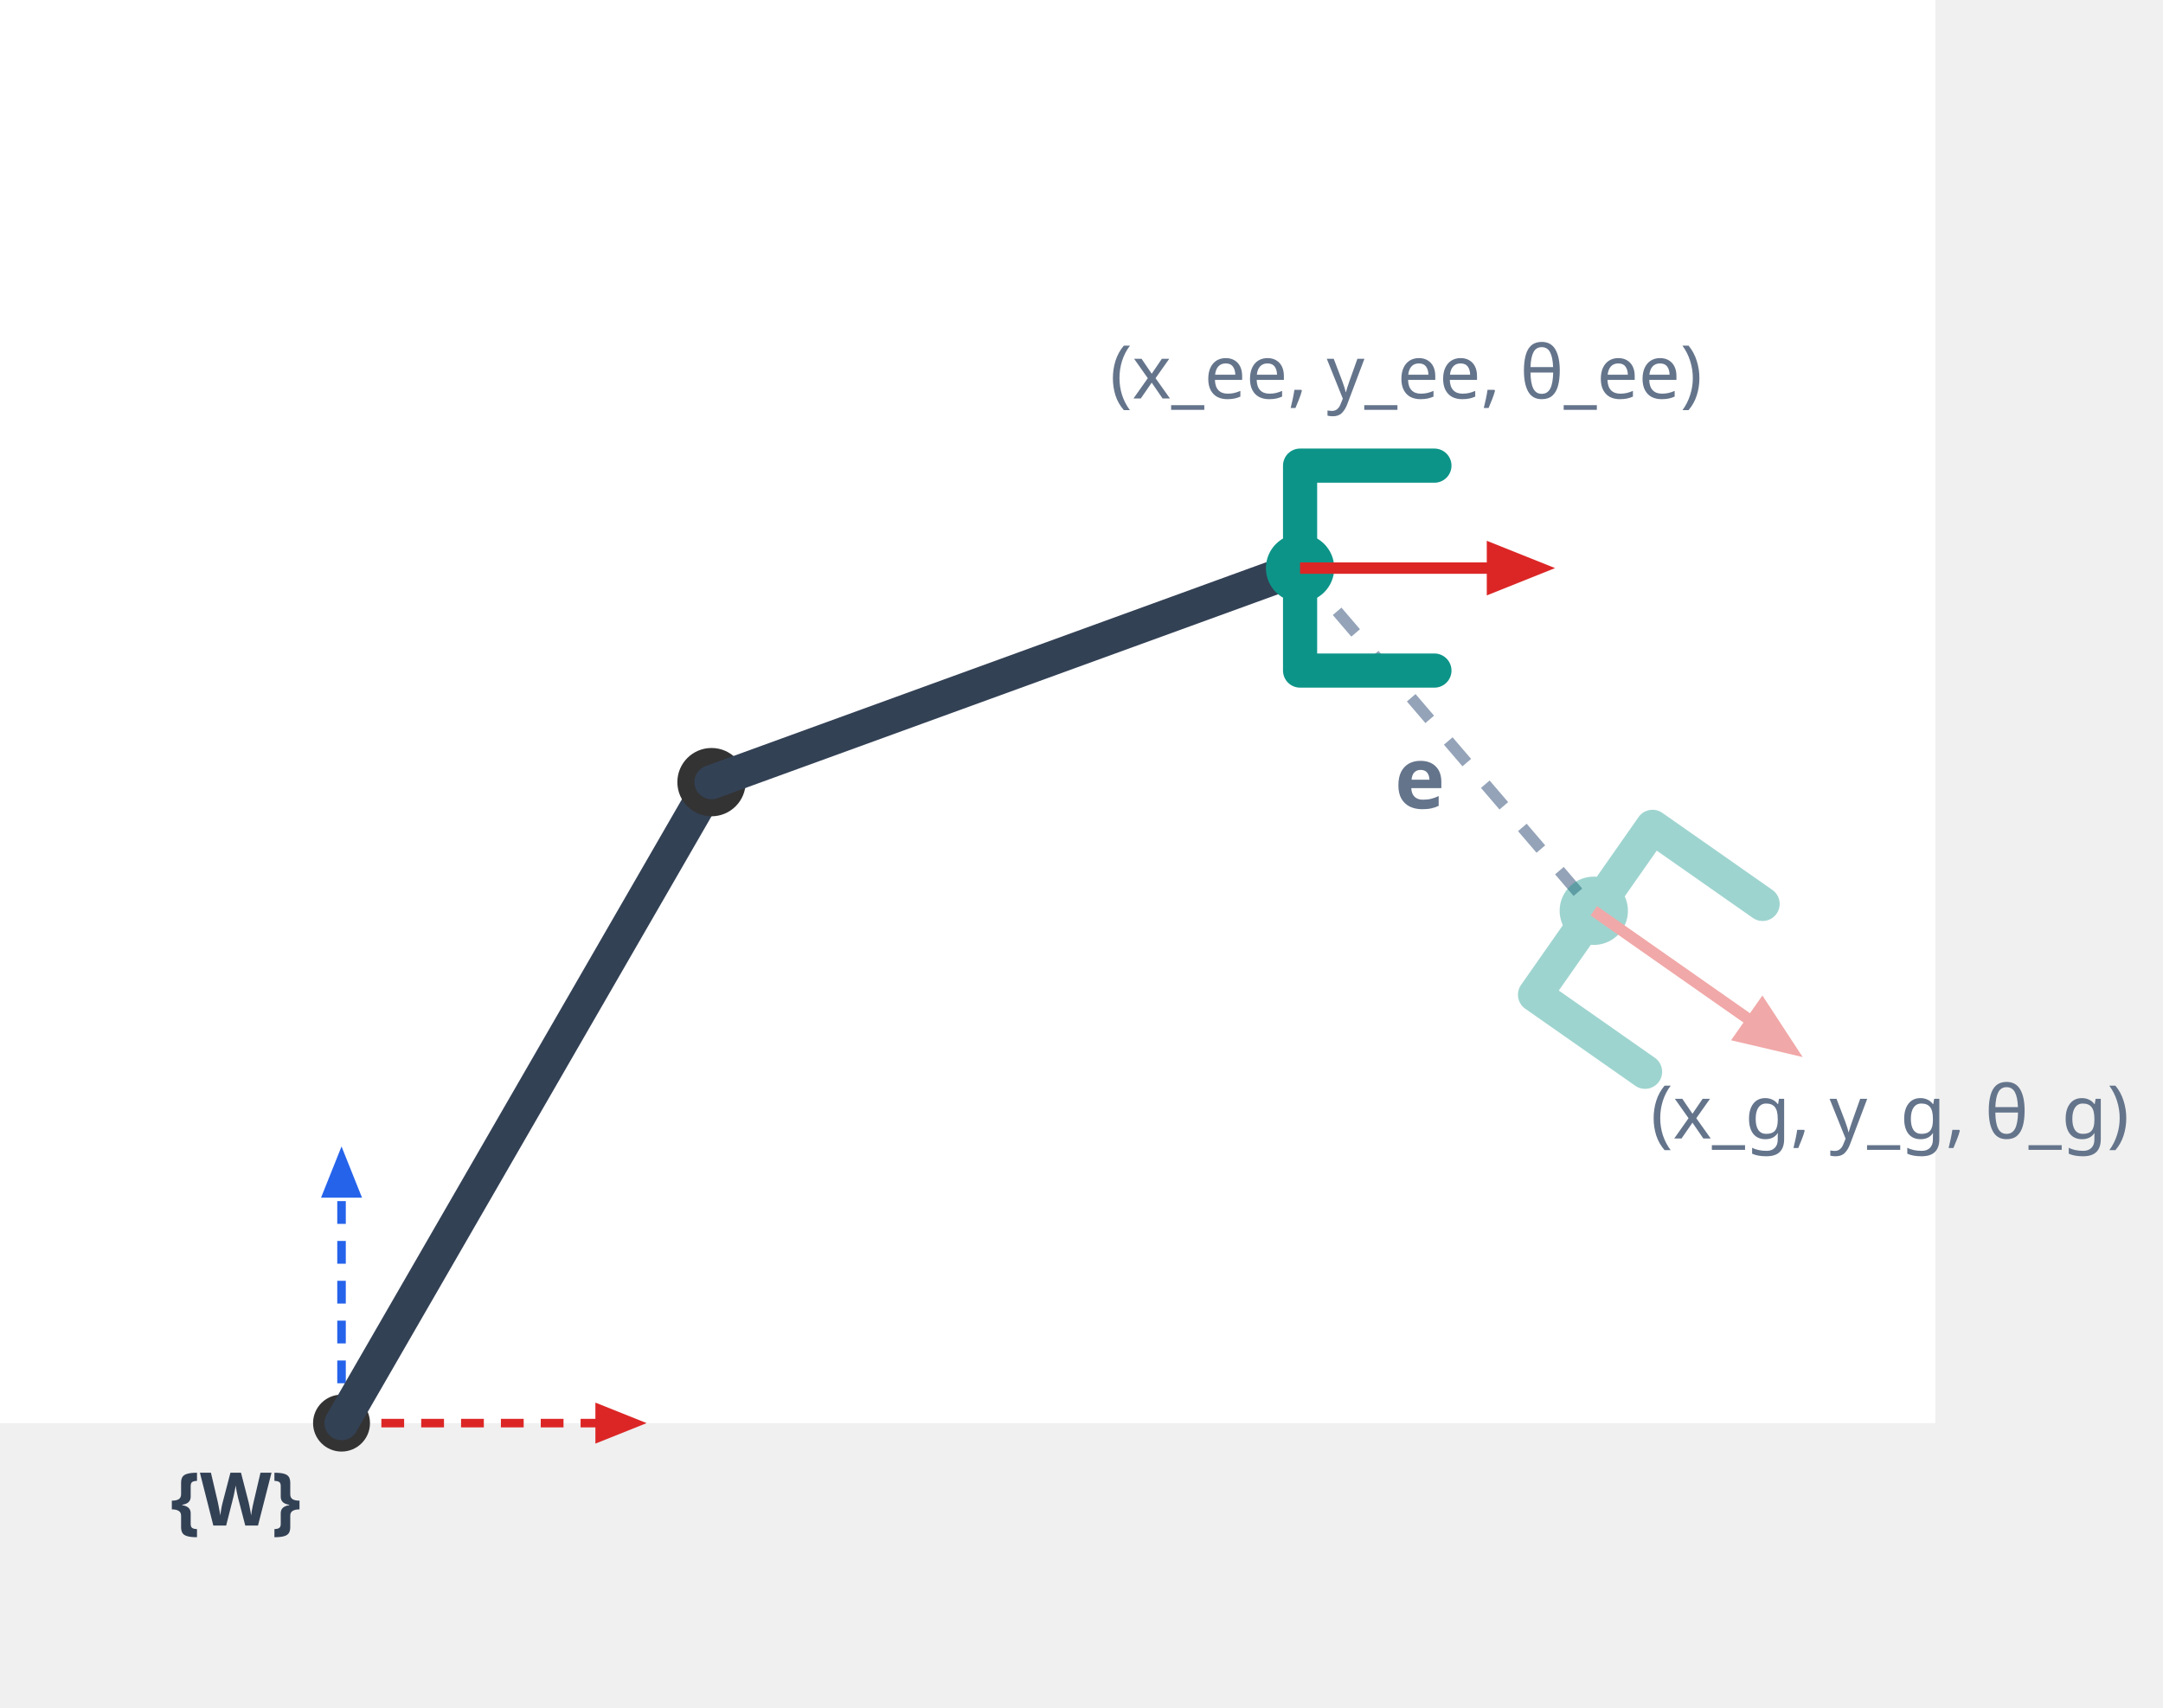
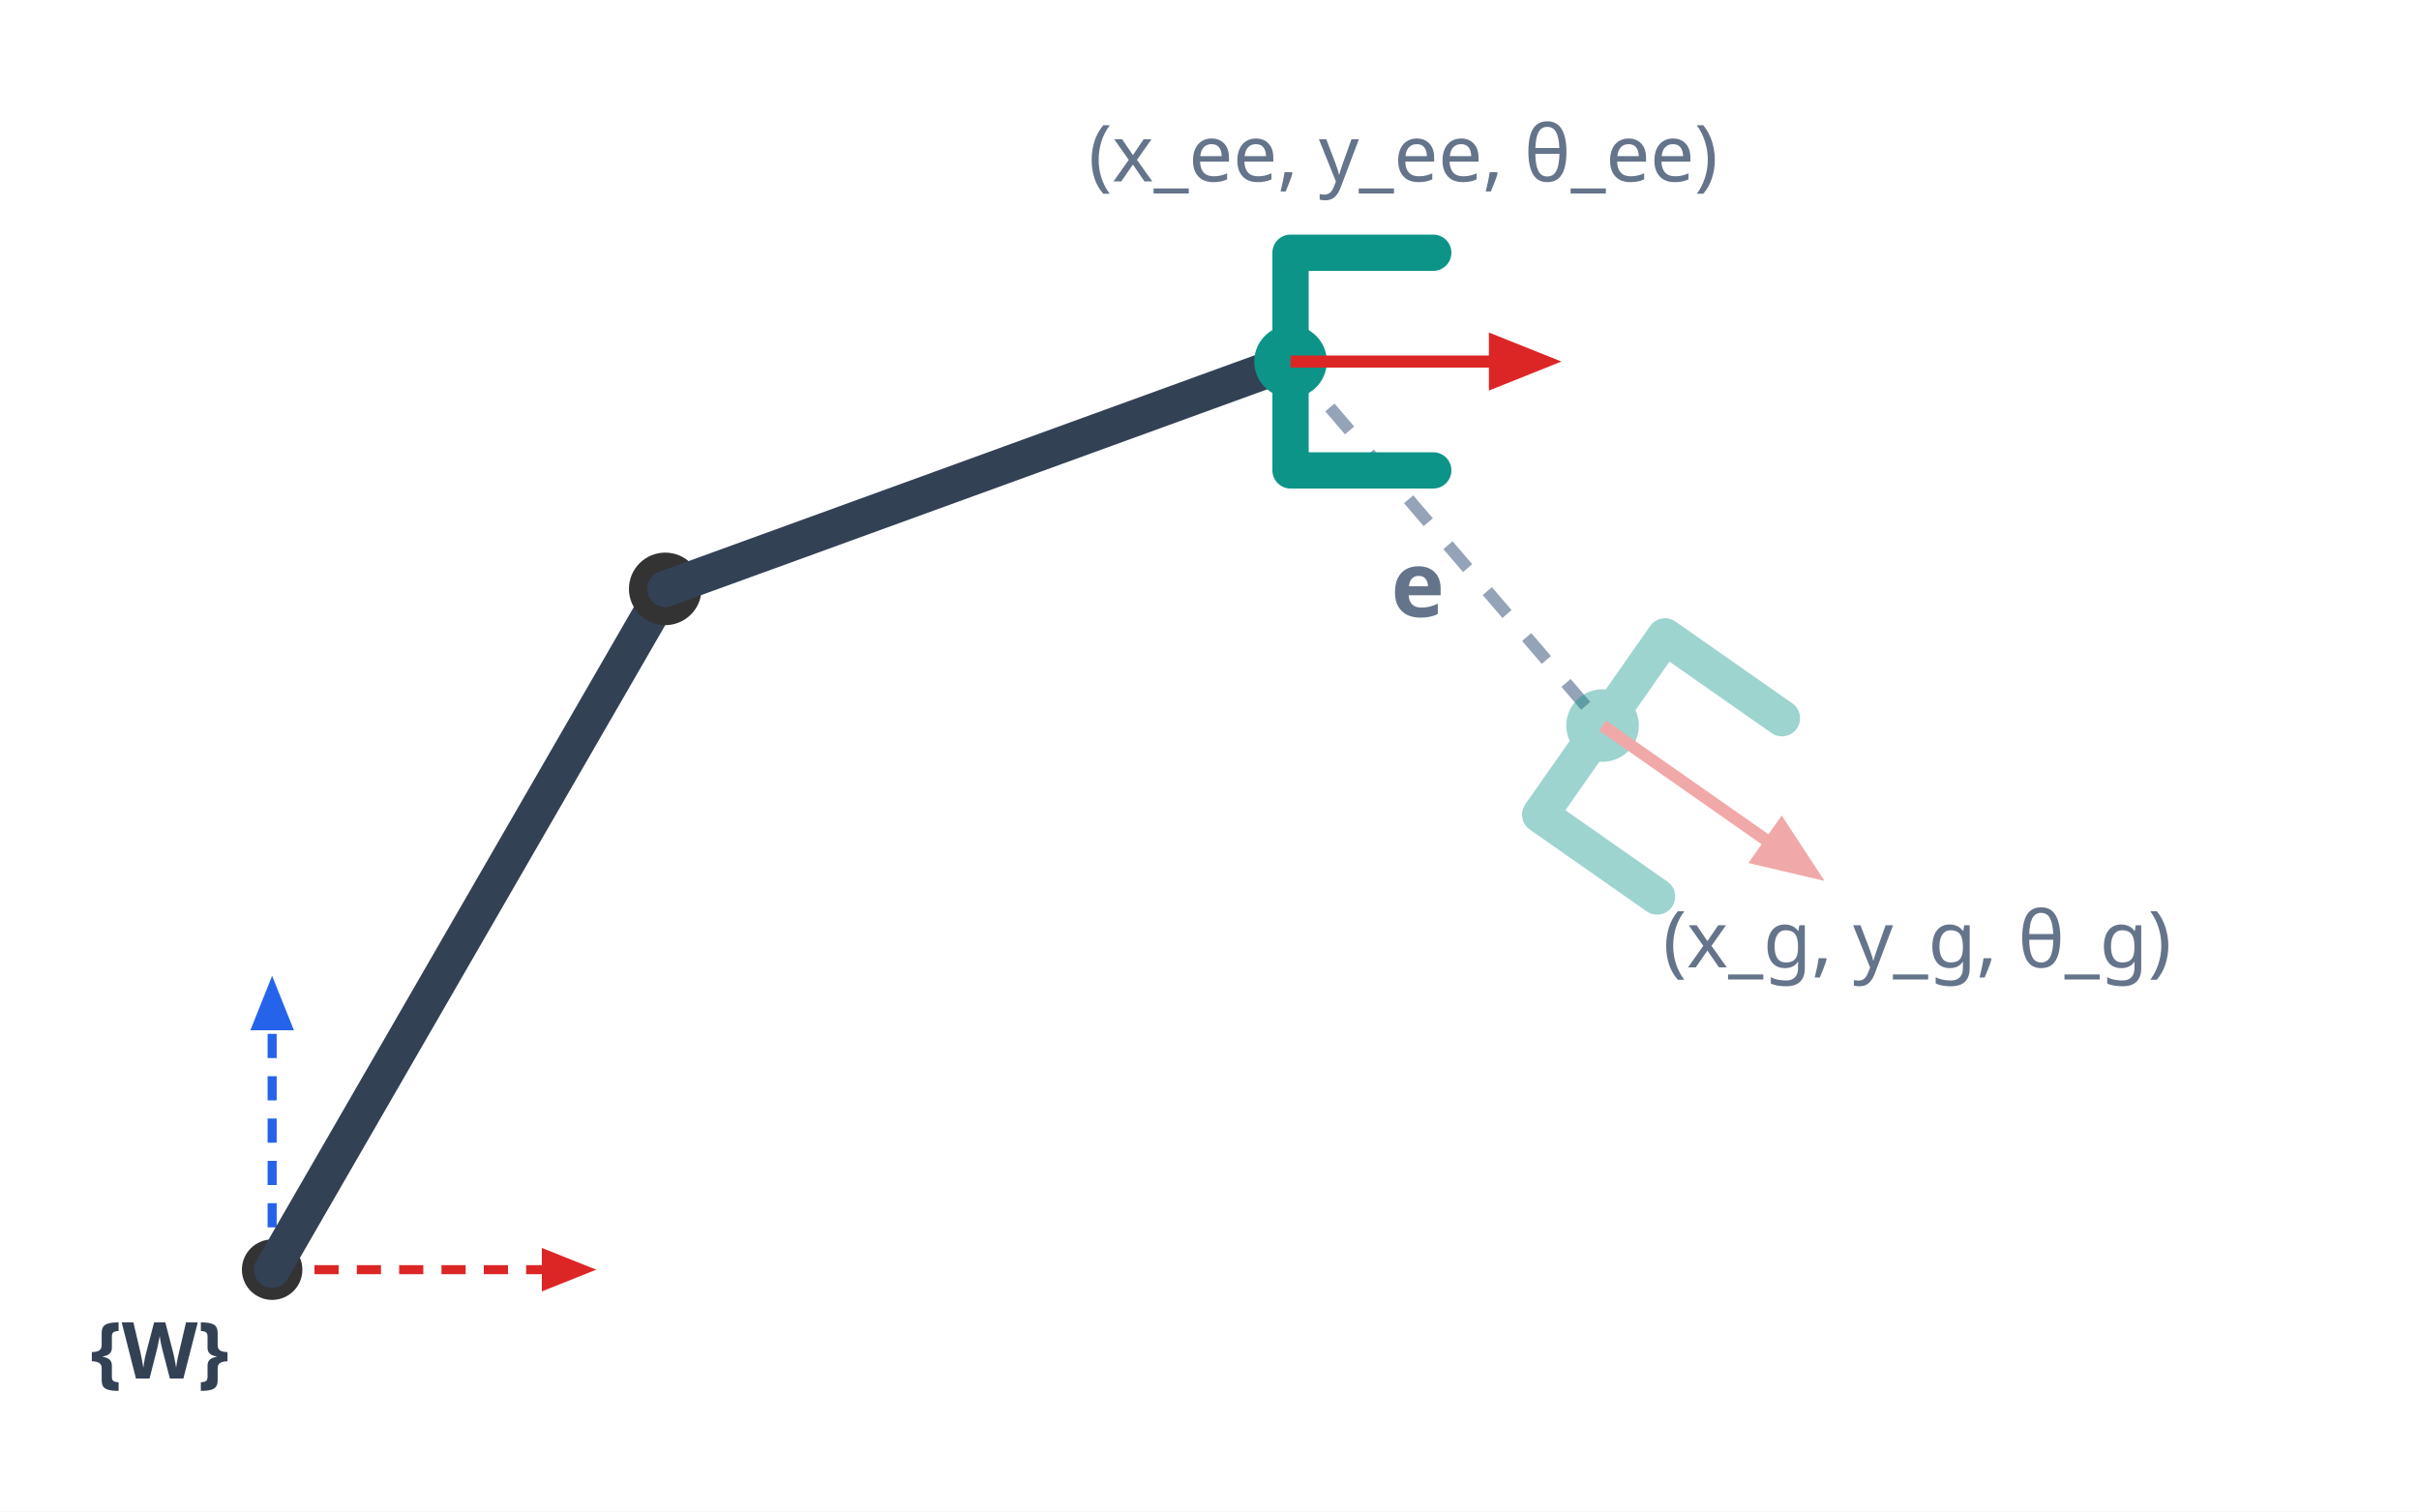
- <svg xmlns="http://www.w3.org/2000/svg" viewBox="40 50 380 300" width="380" height="300">
+ <svg xmlns="http://www.w3.org/2000/svg" viewBox="55 90 400 250" width="400" height="250">
  <defs>
    <marker id="ctrlArrow" viewBox="0 0 10 10" refX="6" refY="5" markerWidth="6" markerHeight="6" orient="auto-start-reverse">
      <path d="M 0 1 L 10 5 L 0 9 z" fill="#dc2626" />
    </marker>
    <marker id="ctrlArrowRed" viewBox="0 0 10 10" refX="6" refY="5" markerWidth="6" markerHeight="6" orient="auto-start-reverse">
      <path d="M 0 1 L 10 5 L 0 9 z" fill="#dc2626" />
    </marker>
    <marker id="ctrlArrowBlue" viewBox="0 0 10 10" refX="6" refY="5" markerWidth="6" markerHeight="6" orient="auto-start-reverse">
      <path d="M 0 1 L 10 5 L 0 9 z" fill="#2563eb" />
    </marker>
  </defs>
-   <rect width="100%" height="100%" fill="#ffffff" />
+   <rect x="55" y="90" width="400" height="250" fill="#ffffff" />
  <line x1="100" y1="300" x2="150" y2="300" stroke="#dc2626" stroke-width="1.5" stroke-dasharray="4,3" marker-end="url(#ctrlArrowRed)" />
  <line x1="100" y1="300" x2="100" y2="255" stroke="#2563eb" stroke-width="1.5" stroke-dasharray="4,3" marker-end="url(#ctrlArrowBlue)" />
  <text x="70" y="318" font-family="sans-serif" font-size="13" font-weight="bold" fill="#334155">{W}</text>
  <circle cx="100" cy="300" r="5" fill="#333" />
  <line x1="100" y1="300" x2="165" y2="187.4" stroke="#334155" stroke-width="6" stroke-linecap="round" />
  <circle cx="165" cy="187.4" r="6" fill="#333" />
  <line x1="165" y1="187.4" x2="268.4" y2="149.8" stroke="#334155" stroke-width="6" stroke-linecap="round" />
  <line x1="268.4" y1="149.8" x2="320" y2="210" stroke="#94a3b8" stroke-width="2" stroke-dasharray="5,5" />
  <text x="285" y="192" font-family="sans-serif" font-size="15" font-weight="bold" fill="#64748b">e</text>
  <g transform="translate(268.4, 149.8)">
    <circle cx="0" cy="0" r="6" fill="#0d9488" />
    <path d="M 23.6 18 L 0 18 L 0 -18 L 23.6 -18" fill="none" stroke="#0d9488" stroke-width="6" stroke-linecap="round" stroke-linejoin="round" />
    <line x1="0" y1="0" x2="40" y2="0" stroke="#dc2626" stroke-width="2" marker-end="url(#ctrlArrow)" />
  </g>
  <text x="235" y="120" font-family="sans-serif" font-size="13" fill="#64748b">(x_ee, y_ee, θ_ee)</text>
  <g transform="translate(320, 210) rotate(35)" opacity="0.4">
    <circle cx="0" cy="0" r="6" fill="#0d9488" />
    <path d="M 23.6 18 L 0 18 L 0 -18 L 23.6 -18" fill="none" stroke="#0d9488" stroke-width="6" stroke-linecap="round" stroke-linejoin="round" />
    <line x1="0" y1="0" x2="40" y2="0" stroke="#dc2626" stroke-width="2" marker-end="url(#ctrlArrow)" />
  </g>
  <text x="330" y="250" font-family="sans-serif" font-size="13" fill="#64748b">(x_g, y_g, θ_g)</text>
</svg>
